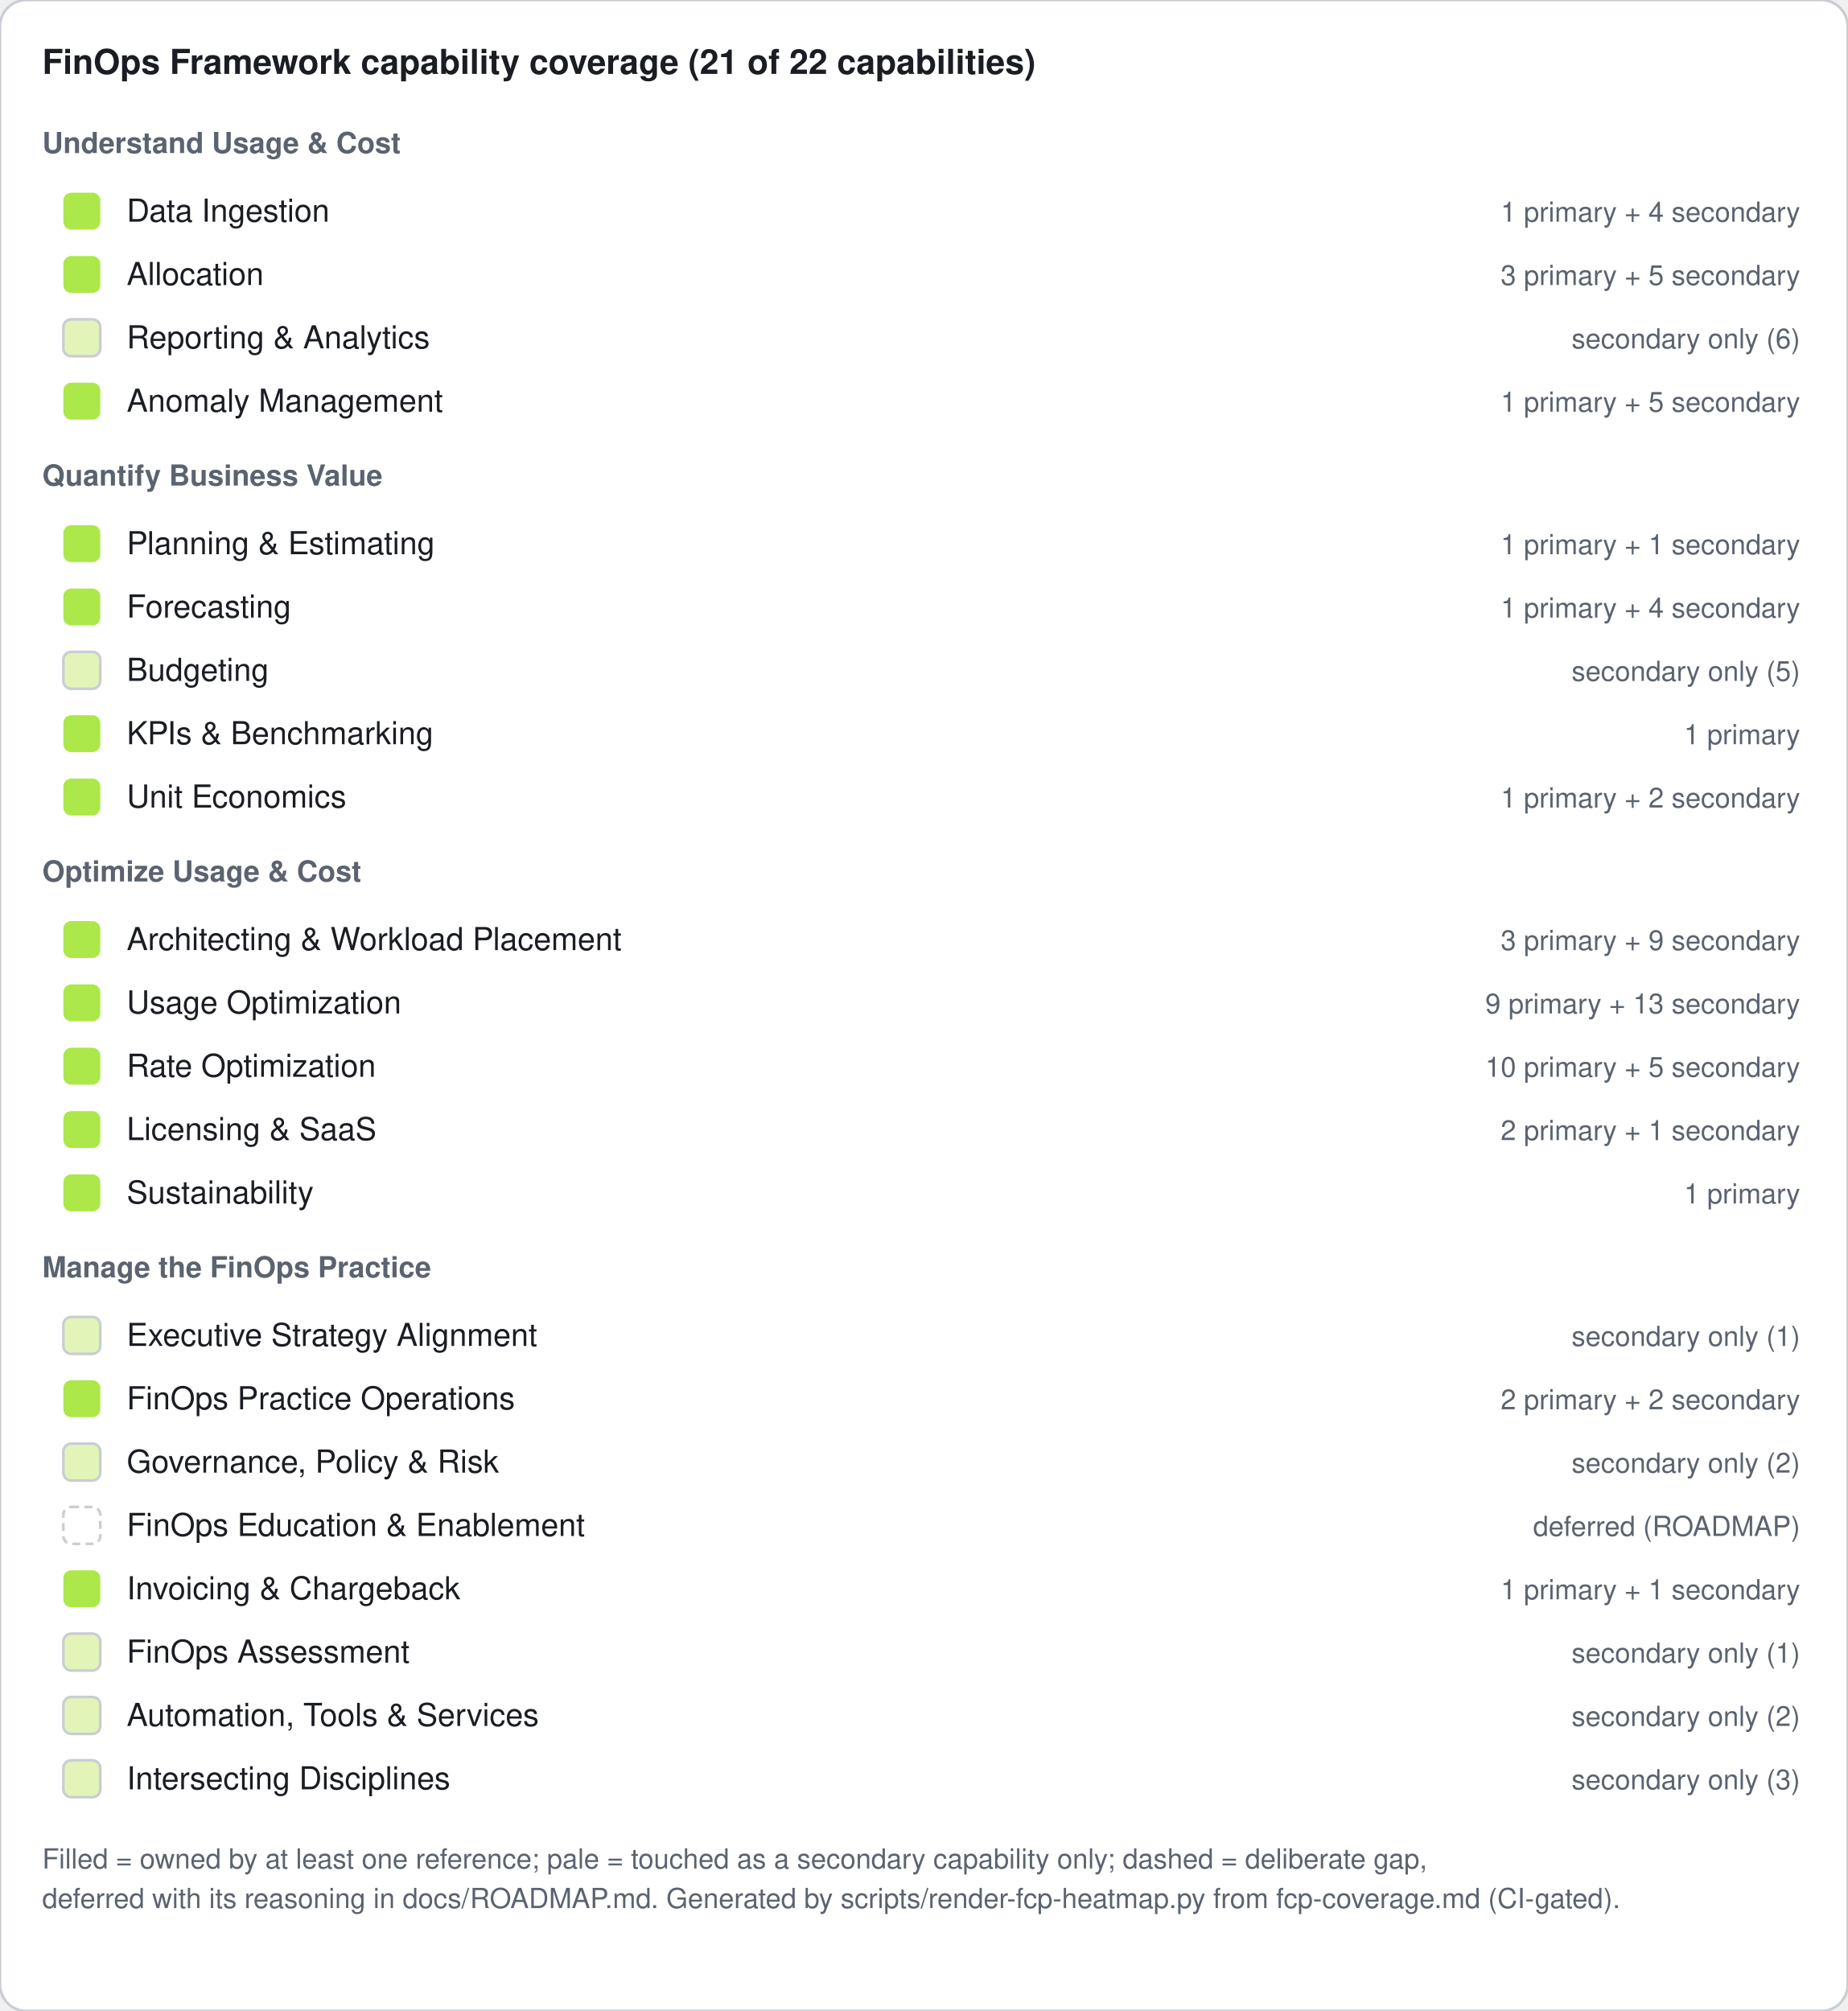
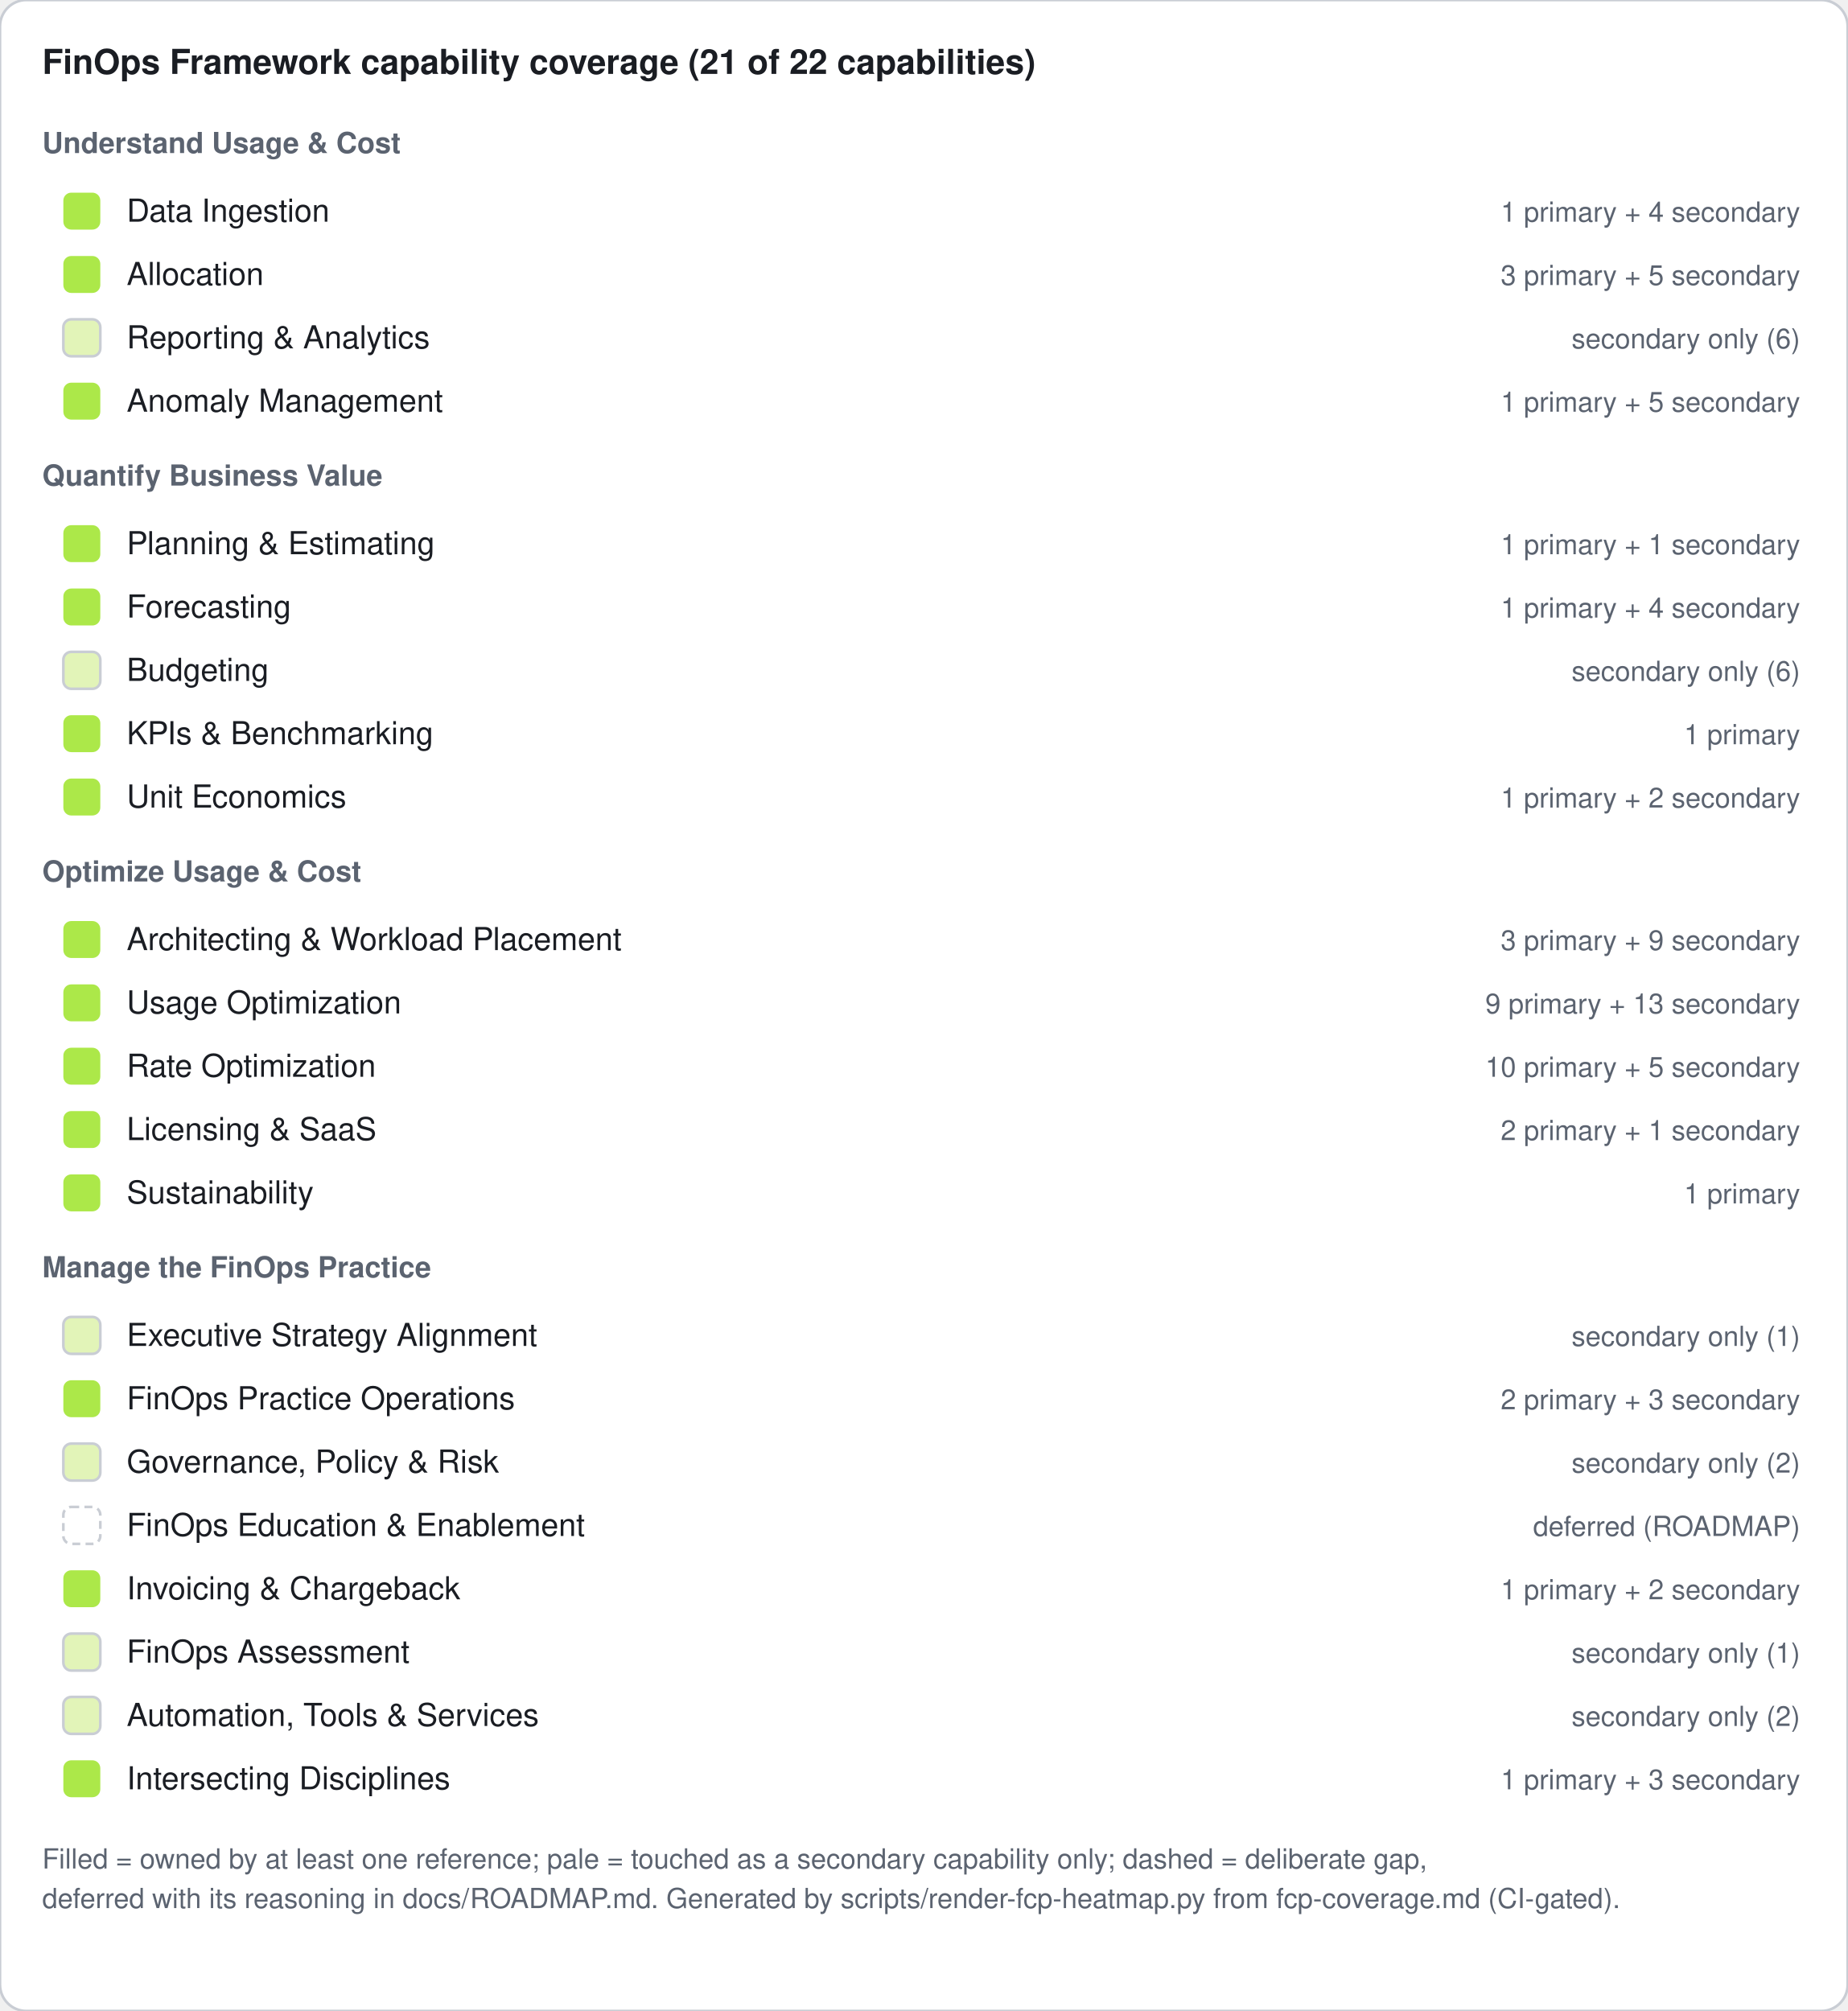
<svg xmlns="http://www.w3.org/2000/svg" width="700" height="762" viewBox="0 0 700 762" role="img" aria-label="FinOps Framework capability coverage: 21 of 22 capabilities covered by the reference library">
  <rect width="700" height="762" rx="10" fill="#ffffff" stroke="#c9cdd4" />
  <text x="16" y="28" font-family="Segoe UI, Helvetica, Arial, sans-serif" font-size="13" font-weight="600" fill="#1a1d23">FinOps Framework capability coverage (21 of 22 capabilities)</text>
  <text x="16" y="58" font-family="Segoe UI, Helvetica, Arial, sans-serif" font-size="11" font-weight="600" fill="#5b6370">Understand Usage &amp; Cost</text>
  <rect x="24" y="73" width="14" height="14" rx="3" fill="#ace849" />
  <text x="48" y="84" font-family="Segoe UI, Helvetica, Arial, sans-serif" font-size="12" fill="#1a1d23">Data Ingestion</text>
  <text x="682" y="84" font-family="Segoe UI, Helvetica, Arial, sans-serif" font-size="10.5" fill="#5b6370" text-anchor="end">1 primary + 4 secondary</text>
  <rect x="24" y="97" width="14" height="14" rx="3" fill="#ace849" />
  <text x="48" y="108" font-family="Segoe UI, Helvetica, Arial, sans-serif" font-size="12" fill="#1a1d23">Allocation</text>
  <text x="682" y="108" font-family="Segoe UI, Helvetica, Arial, sans-serif" font-size="10.5" fill="#5b6370" text-anchor="end">3 primary + 5 secondary</text>
  <rect x="24" y="121" width="14" height="14" rx="3" fill="#e2f4b8" stroke="#c9cdd4" />
  <text x="48" y="132" font-family="Segoe UI, Helvetica, Arial, sans-serif" font-size="12" fill="#1a1d23">Reporting &amp; Analytics</text>
  <text x="682" y="132" font-family="Segoe UI, Helvetica, Arial, sans-serif" font-size="10.5" fill="#5b6370" text-anchor="end">secondary only (6)</text>
  <rect x="24" y="145" width="14" height="14" rx="3" fill="#ace849" />
  <text x="48" y="156" font-family="Segoe UI, Helvetica, Arial, sans-serif" font-size="12" fill="#1a1d23">Anomaly Management</text>
  <text x="682" y="156" font-family="Segoe UI, Helvetica, Arial, sans-serif" font-size="10.5" fill="#5b6370" text-anchor="end">1 primary + 5 secondary</text>
  <text x="16" y="184" font-family="Segoe UI, Helvetica, Arial, sans-serif" font-size="11" font-weight="600" fill="#5b6370">Quantify Business Value</text>
  <rect x="24" y="199" width="14" height="14" rx="3" fill="#ace849" />
  <text x="48" y="210" font-family="Segoe UI, Helvetica, Arial, sans-serif" font-size="12" fill="#1a1d23">Planning &amp; Estimating</text>
  <text x="682" y="210" font-family="Segoe UI, Helvetica, Arial, sans-serif" font-size="10.5" fill="#5b6370" text-anchor="end">1 primary + 1 secondary</text>
  <rect x="24" y="223" width="14" height="14" rx="3" fill="#ace849" />
  <text x="48" y="234" font-family="Segoe UI, Helvetica, Arial, sans-serif" font-size="12" fill="#1a1d23">Forecasting</text>
  <text x="682" y="234" font-family="Segoe UI, Helvetica, Arial, sans-serif" font-size="10.5" fill="#5b6370" text-anchor="end">1 primary + 4 secondary</text>
  <rect x="24" y="247" width="14" height="14" rx="3" fill="#e2f4b8" stroke="#c9cdd4" />
  <text x="48" y="258" font-family="Segoe UI, Helvetica, Arial, sans-serif" font-size="12" fill="#1a1d23">Budgeting</text>
-   <text x="682" y="258" font-family="Segoe UI, Helvetica, Arial, sans-serif" font-size="10.5" fill="#5b6370" text-anchor="end">secondary only (5)</text>
+   <text x="682" y="258" font-family="Segoe UI, Helvetica, Arial, sans-serif" font-size="10.5" fill="#5b6370" text-anchor="end">secondary only (6)</text>
  <rect x="24" y="271" width="14" height="14" rx="3" fill="#ace849" />
  <text x="48" y="282" font-family="Segoe UI, Helvetica, Arial, sans-serif" font-size="12" fill="#1a1d23">KPIs &amp; Benchmarking</text>
  <text x="682" y="282" font-family="Segoe UI, Helvetica, Arial, sans-serif" font-size="10.5" fill="#5b6370" text-anchor="end">1 primary</text>
  <rect x="24" y="295" width="14" height="14" rx="3" fill="#ace849" />
  <text x="48" y="306" font-family="Segoe UI, Helvetica, Arial, sans-serif" font-size="12" fill="#1a1d23">Unit Economics</text>
  <text x="682" y="306" font-family="Segoe UI, Helvetica, Arial, sans-serif" font-size="10.5" fill="#5b6370" text-anchor="end">1 primary + 2 secondary</text>
  <text x="16" y="334" font-family="Segoe UI, Helvetica, Arial, sans-serif" font-size="11" font-weight="600" fill="#5b6370">Optimize Usage &amp; Cost</text>
  <rect x="24" y="349" width="14" height="14" rx="3" fill="#ace849" />
  <text x="48" y="360" font-family="Segoe UI, Helvetica, Arial, sans-serif" font-size="12" fill="#1a1d23">Architecting &amp; Workload Placement</text>
  <text x="682" y="360" font-family="Segoe UI, Helvetica, Arial, sans-serif" font-size="10.5" fill="#5b6370" text-anchor="end">3 primary + 9 secondary</text>
  <rect x="24" y="373" width="14" height="14" rx="3" fill="#ace849" />
  <text x="48" y="384" font-family="Segoe UI, Helvetica, Arial, sans-serif" font-size="12" fill="#1a1d23">Usage Optimization</text>
  <text x="682" y="384" font-family="Segoe UI, Helvetica, Arial, sans-serif" font-size="10.5" fill="#5b6370" text-anchor="end">9 primary + 13 secondary</text>
  <rect x="24" y="397" width="14" height="14" rx="3" fill="#ace849" />
  <text x="48" y="408" font-family="Segoe UI, Helvetica, Arial, sans-serif" font-size="12" fill="#1a1d23">Rate Optimization</text>
  <text x="682" y="408" font-family="Segoe UI, Helvetica, Arial, sans-serif" font-size="10.5" fill="#5b6370" text-anchor="end">10 primary + 5 secondary</text>
  <rect x="24" y="421" width="14" height="14" rx="3" fill="#ace849" />
  <text x="48" y="432" font-family="Segoe UI, Helvetica, Arial, sans-serif" font-size="12" fill="#1a1d23">Licensing &amp; SaaS</text>
  <text x="682" y="432" font-family="Segoe UI, Helvetica, Arial, sans-serif" font-size="10.5" fill="#5b6370" text-anchor="end">2 primary + 1 secondary</text>
  <rect x="24" y="445" width="14" height="14" rx="3" fill="#ace849" />
  <text x="48" y="456" font-family="Segoe UI, Helvetica, Arial, sans-serif" font-size="12" fill="#1a1d23">Sustainability</text>
  <text x="682" y="456" font-family="Segoe UI, Helvetica, Arial, sans-serif" font-size="10.5" fill="#5b6370" text-anchor="end">1 primary</text>
  <text x="16" y="484" font-family="Segoe UI, Helvetica, Arial, sans-serif" font-size="11" font-weight="600" fill="#5b6370">Manage the FinOps Practice</text>
  <rect x="24" y="499" width="14" height="14" rx="3" fill="#e2f4b8" stroke="#c9cdd4" />
  <text x="48" y="510" font-family="Segoe UI, Helvetica, Arial, sans-serif" font-size="12" fill="#1a1d23">Executive Strategy Alignment</text>
  <text x="682" y="510" font-family="Segoe UI, Helvetica, Arial, sans-serif" font-size="10.5" fill="#5b6370" text-anchor="end">secondary only (1)</text>
  <rect x="24" y="523" width="14" height="14" rx="3" fill="#ace849" />
  <text x="48" y="534" font-family="Segoe UI, Helvetica, Arial, sans-serif" font-size="12" fill="#1a1d23">FinOps Practice Operations</text>
-   <text x="682" y="534" font-family="Segoe UI, Helvetica, Arial, sans-serif" font-size="10.5" fill="#5b6370" text-anchor="end">2 primary + 2 secondary</text>
+   <text x="682" y="534" font-family="Segoe UI, Helvetica, Arial, sans-serif" font-size="10.5" fill="#5b6370" text-anchor="end">2 primary + 3 secondary</text>
  <rect x="24" y="547" width="14" height="14" rx="3" fill="#e2f4b8" stroke="#c9cdd4" />
  <text x="48" y="558" font-family="Segoe UI, Helvetica, Arial, sans-serif" font-size="12" fill="#1a1d23">Governance, Policy &amp; Risk</text>
  <text x="682" y="558" font-family="Segoe UI, Helvetica, Arial, sans-serif" font-size="10.5" fill="#5b6370" text-anchor="end">secondary only (2)</text>
  <rect x="24" y="571" width="14" height="14" rx="3" fill="#ffffff" stroke="#c9cdd4" stroke-dasharray="3 2" />
  <text x="48" y="582" font-family="Segoe UI, Helvetica, Arial, sans-serif" font-size="12" fill="#1a1d23">FinOps Education &amp; Enablement</text>
  <text x="682" y="582" font-family="Segoe UI, Helvetica, Arial, sans-serif" font-size="10.5" fill="#5b6370" text-anchor="end">deferred (ROADMAP)</text>
  <rect x="24" y="595" width="14" height="14" rx="3" fill="#ace849" />
  <text x="48" y="606" font-family="Segoe UI, Helvetica, Arial, sans-serif" font-size="12" fill="#1a1d23">Invoicing &amp; Chargeback</text>
-   <text x="682" y="606" font-family="Segoe UI, Helvetica, Arial, sans-serif" font-size="10.5" fill="#5b6370" text-anchor="end">1 primary + 1 secondary</text>
+   <text x="682" y="606" font-family="Segoe UI, Helvetica, Arial, sans-serif" font-size="10.5" fill="#5b6370" text-anchor="end">1 primary + 2 secondary</text>
  <rect x="24" y="619" width="14" height="14" rx="3" fill="#e2f4b8" stroke="#c9cdd4" />
  <text x="48" y="630" font-family="Segoe UI, Helvetica, Arial, sans-serif" font-size="12" fill="#1a1d23">FinOps Assessment</text>
  <text x="682" y="630" font-family="Segoe UI, Helvetica, Arial, sans-serif" font-size="10.5" fill="#5b6370" text-anchor="end">secondary only (1)</text>
  <rect x="24" y="643" width="14" height="14" rx="3" fill="#e2f4b8" stroke="#c9cdd4" />
  <text x="48" y="654" font-family="Segoe UI, Helvetica, Arial, sans-serif" font-size="12" fill="#1a1d23">Automation, Tools &amp; Services</text>
  <text x="682" y="654" font-family="Segoe UI, Helvetica, Arial, sans-serif" font-size="10.5" fill="#5b6370" text-anchor="end">secondary only (2)</text>
-   <rect x="24" y="667" width="14" height="14" rx="3" fill="#e2f4b8" stroke="#c9cdd4" />
+   <rect x="24" y="667" width="14" height="14" rx="3" fill="#ace849" />
  <text x="48" y="678" font-family="Segoe UI, Helvetica, Arial, sans-serif" font-size="12" fill="#1a1d23">Intersecting Disciplines</text>
-   <text x="682" y="678" font-family="Segoe UI, Helvetica, Arial, sans-serif" font-size="10.5" fill="#5b6370" text-anchor="end">secondary only (3)</text>
+   <text x="682" y="678" font-family="Segoe UI, Helvetica, Arial, sans-serif" font-size="10.5" fill="#5b6370" text-anchor="end">1 primary + 3 secondary</text>
  <text x="16" y="708" font-family="Segoe UI, Helvetica, Arial, sans-serif" font-size="10.5" fill="#5b6370">Filled = owned by at least one reference; pale = touched as a secondary capability only; dashed = deliberate gap,</text>
  <text x="16" y="723" font-family="Segoe UI, Helvetica, Arial, sans-serif" font-size="10.5" fill="#5b6370">deferred with its reasoning in docs/ROADMAP.md. Generated by scripts/render-fcp-heatmap.py from fcp-coverage.md (CI-gated).</text>
</svg>
